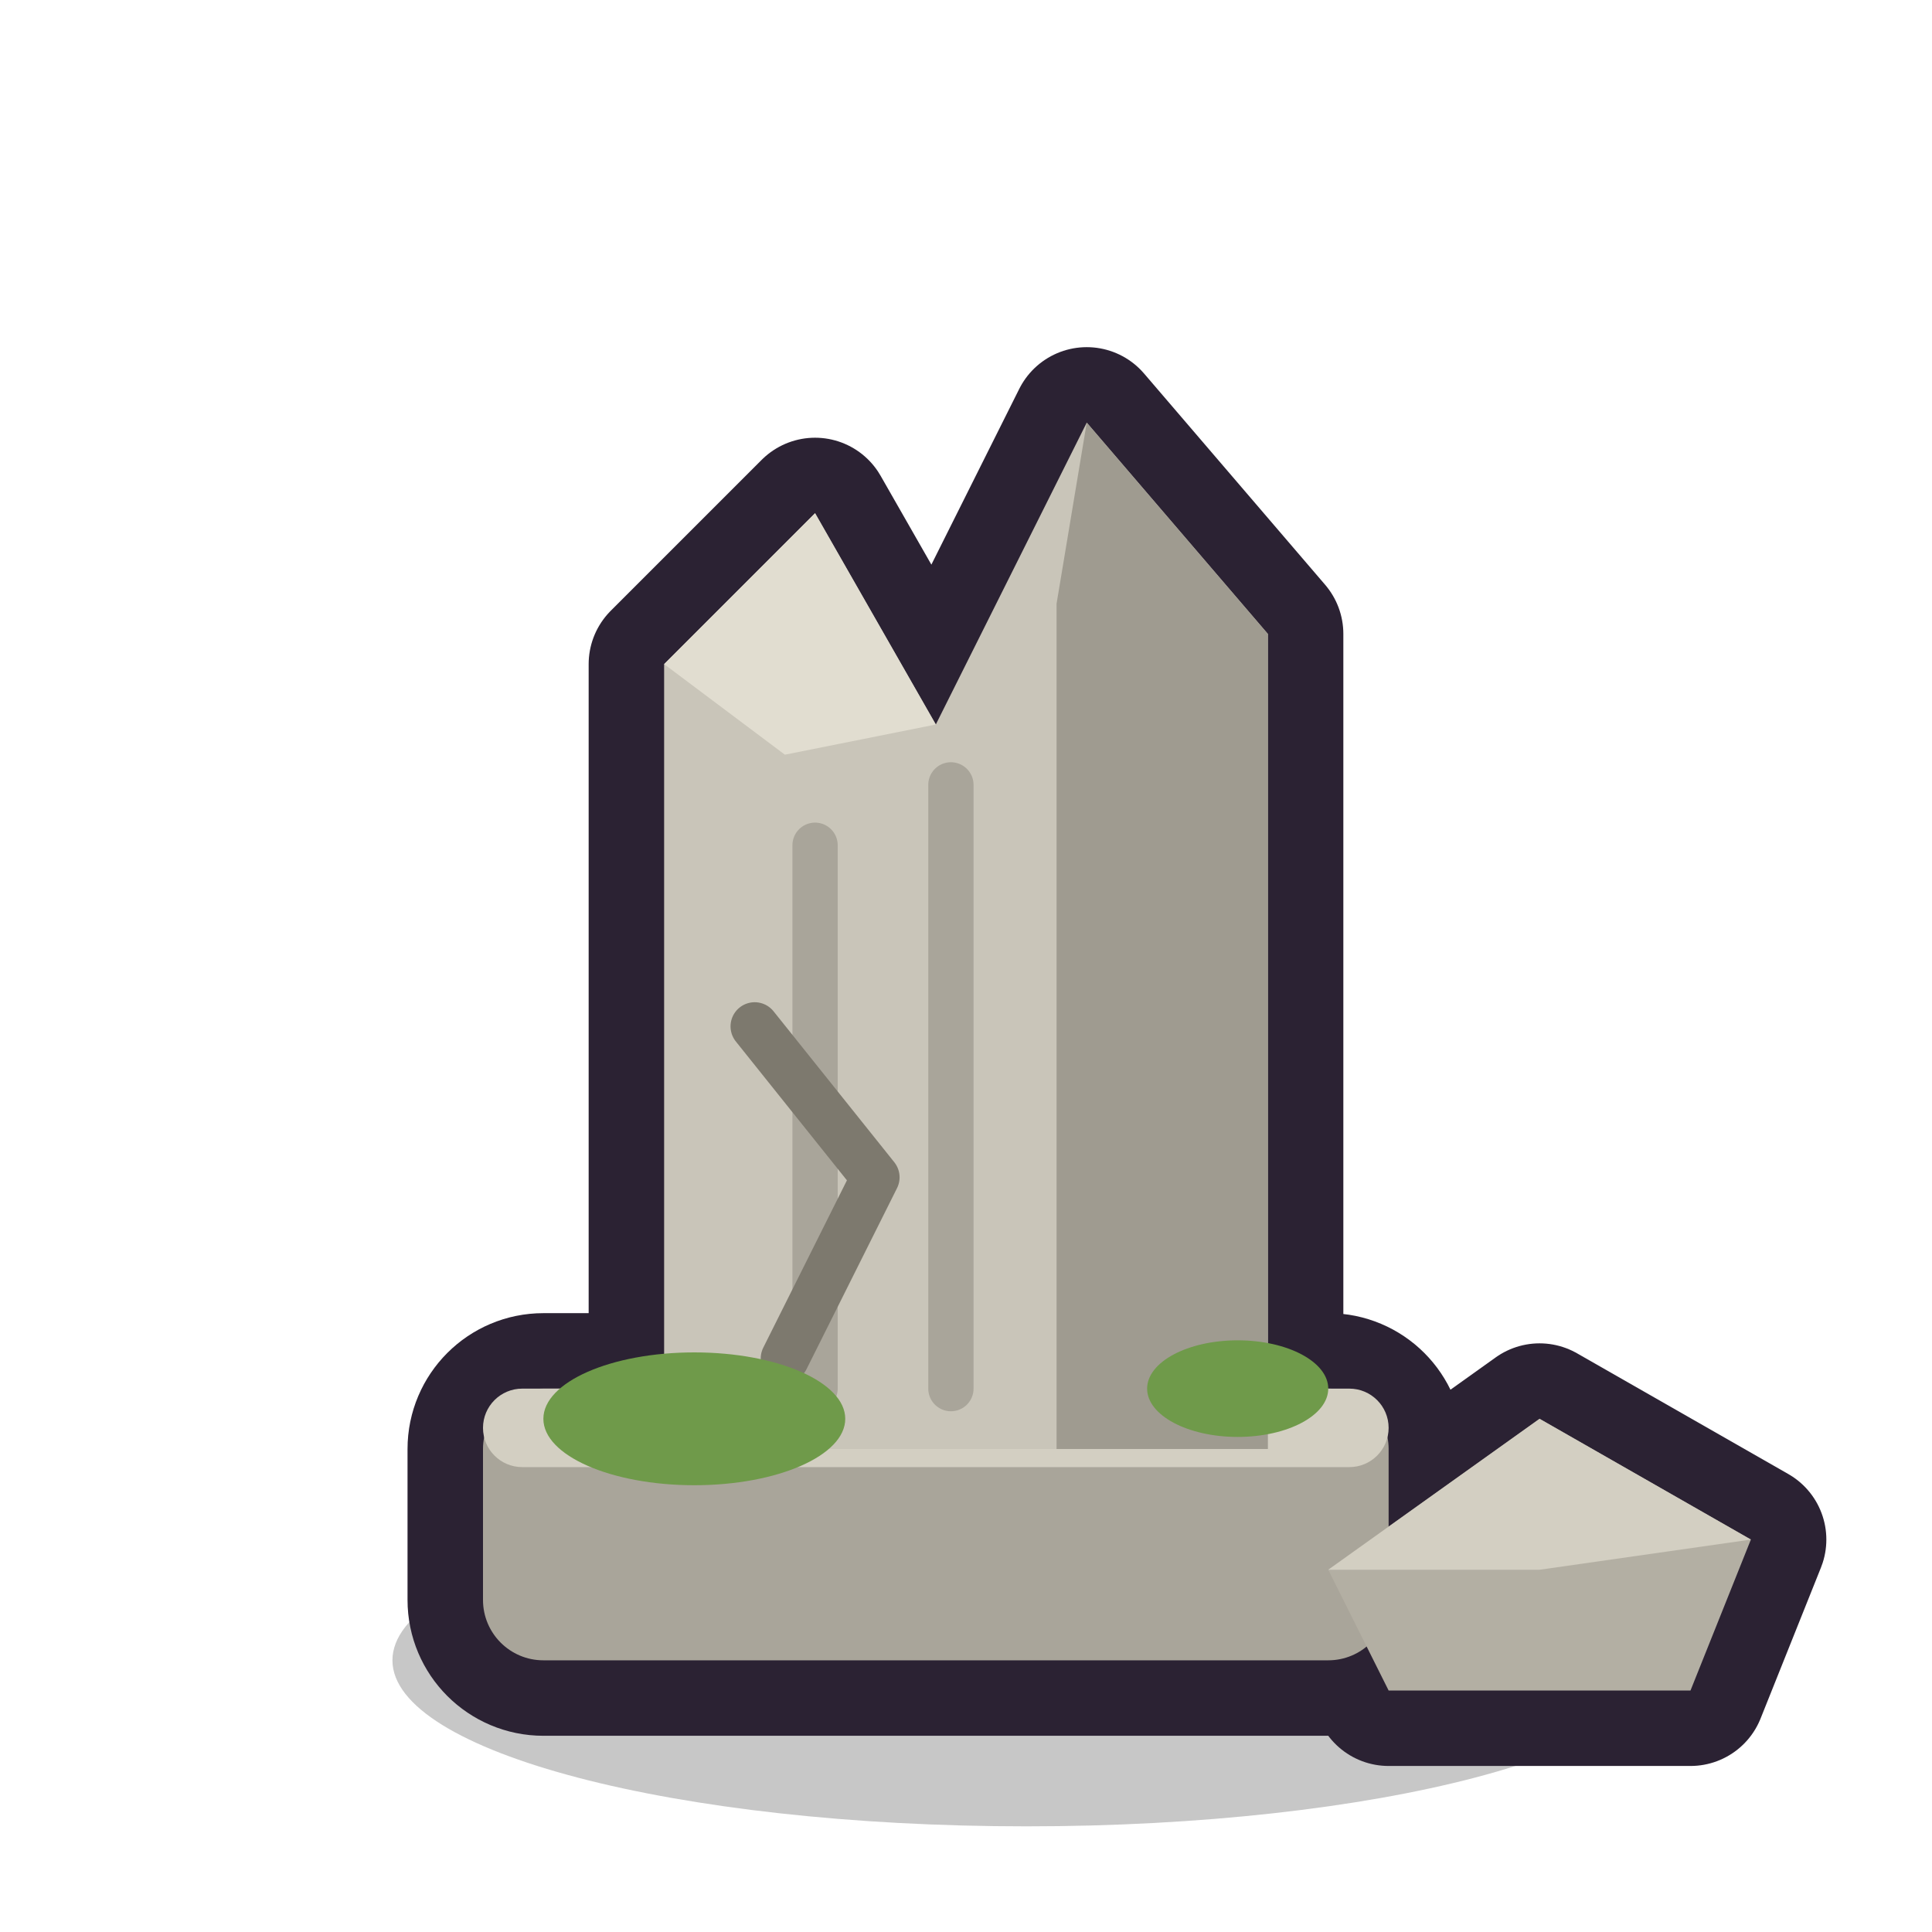
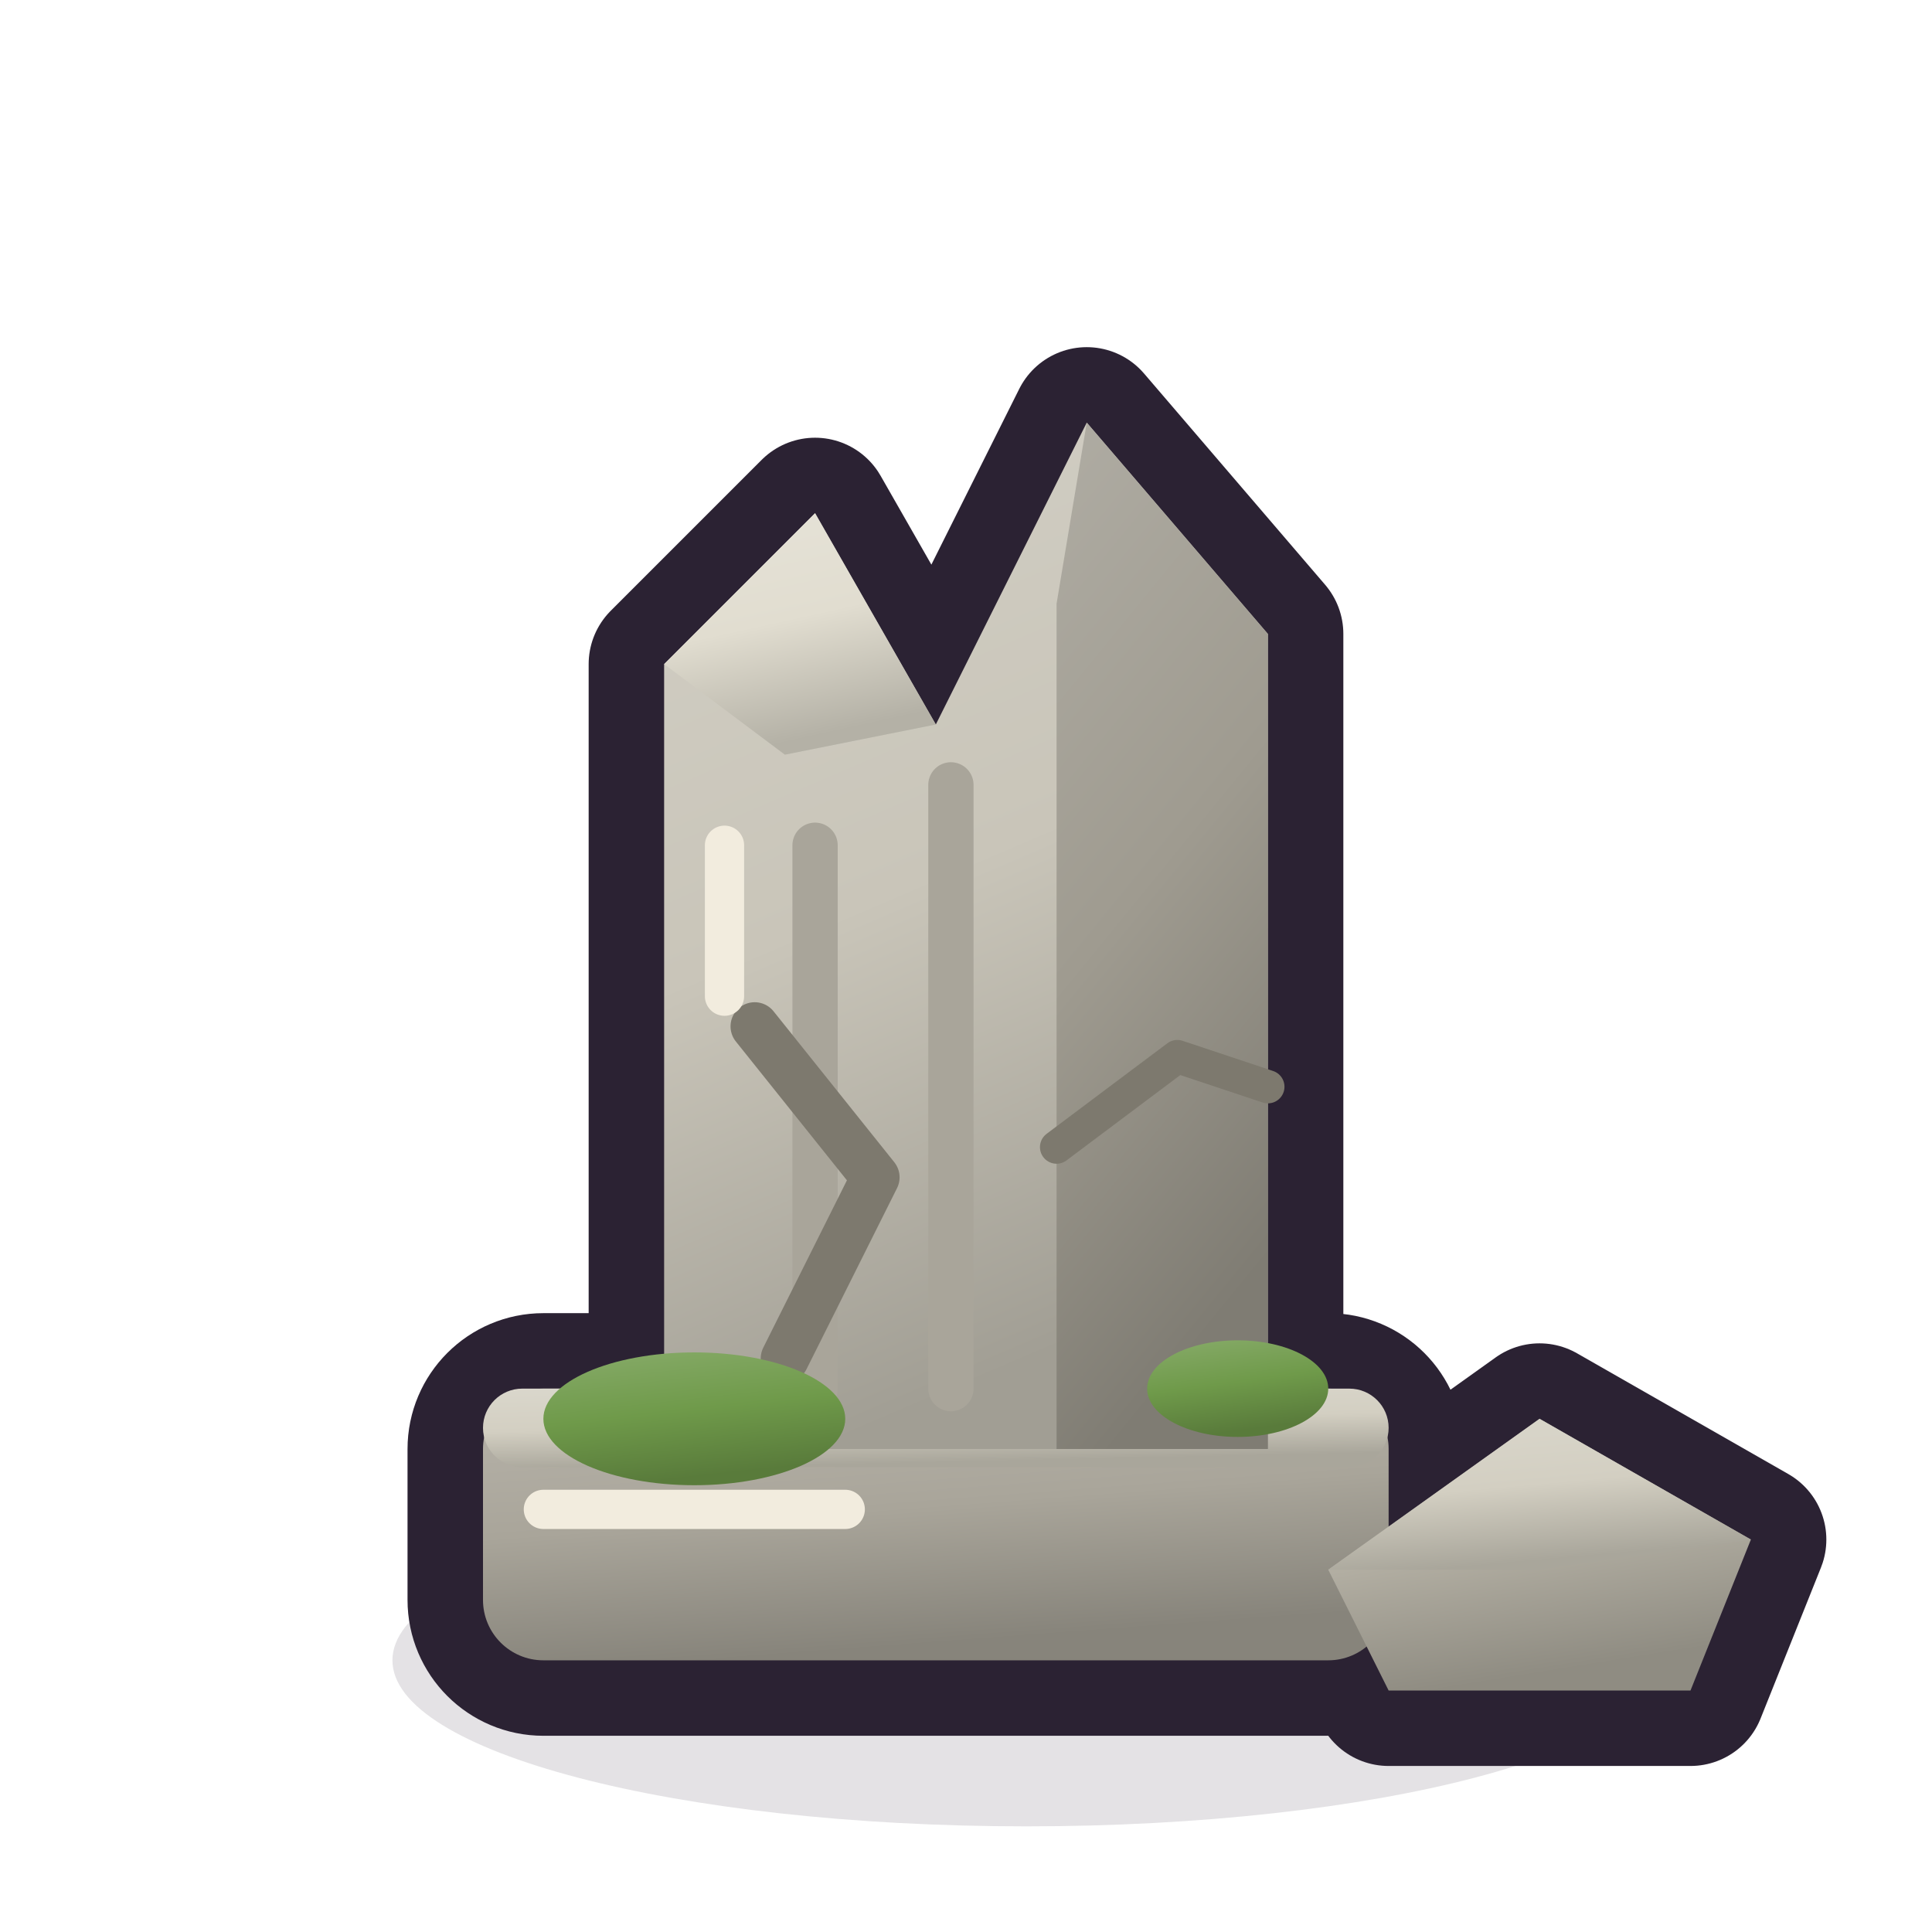
- <svg xmlns="http://www.w3.org/2000/svg" viewBox="0 0 64 64">
-   <ellipse cx="34" cy="55" rx="21" ry="5.5" fill="#000000" opacity="0.22" />
+ <svg xmlns="http://www.w3.org/2000/svg" width="64" height="64" viewBox="0 0 64 64" stroke-linecap="round" stroke-linejoin="round">
+   <defs>
+     <linearGradient id="material0" x1="0" y1="0" x2=".25" y2="1">
+       <stop offset="0" stop-color="#87ab69" />
+       <stop offset=".52" stop-color="#6f9a4a" />
+       <stop offset="1" stop-color="#597b3b" />
+     </linearGradient>
+     <linearGradient id="material1" x1="0" y1="0" x2=".25" y2="1">
+       <stop offset="0" stop-color="#afaca3" />
+       <stop offset=".52" stop-color="#9f9b90" />
+       <stop offset="1" stop-color="#7f7c73" />
+     </linearGradient>
+     <linearGradient id="material2" x1="0" y1="0" x2=".25" y2="1">
+       <stop offset="0" stop-color="#b8b4ab" />
+       <stop offset=".52" stop-color="#a9a59a" />
+       <stop offset="1" stop-color="#87847b" />
+     </linearGradient>
+     <linearGradient id="material3" x1="0" y1="0" x2=".25" y2="1">
+       <stop offset="0" stop-color="#c0bdb3" />
+       <stop offset=".52" stop-color="#b3afa3" />
+       <stop offset="1" stop-color="#8f8c82" />
+     </linearGradient>
+     <linearGradient id="material4" x1="0" y1="0" x2=".25" y2="1">
+       <stop offset="0" stop-color="#d2cfc5" />
+       <stop offset=".52" stop-color="#c9c5b9" />
+       <stop offset="1" stop-color="#a19e94" />
+     </linearGradient>
+     <linearGradient id="material5" x1="0" y1="0" x2=".25" y2="1">
+       <stop offset="0" stop-color="#dad7cc" />
+       <stop offset=".52" stop-color="#d3cfc2" />
+       <stop offset="1" stop-color="#a9a69b" />
+     </linearGradient>
+     <linearGradient id="material6" x1="0" y1="0" x2=".25" y2="1">
+       <stop offset="0" stop-color="#e6e3d8" />
+       <stop offset=".52" stop-color="#e1ddd0" />
+       <stop offset="1" stop-color="#b4b1a6" />
+     </linearGradient>
+   </defs>
+   <ellipse cx="34" cy="55" rx="21" ry="5.5" fill="#2b2233" opacity=".13" />
  <g fill="#2b2233" stroke="#2b2233" stroke-width="5" stroke-linejoin="round">
    <rect x="16" y="46" width="30" height="9" rx="2" />
    <polygon points="22,48 22,22 27,17 31,24 36,14 42,21 42,48" />
    <polygon points="44,52 51,47 58,51 56,56 46,56" />
  </g>
-   <rect x="16" y="46" width="30" height="9" rx="2" fill="#a9a59a" />
-   <rect x="16" y="46" width="30" height="2.6" rx="1.3" fill="#d3cfc2" />
-   <polygon points="22,48 22,22 27,17 31,24 36,14 42,21 42,48" fill="#c9c5b9" />
-   <polygon points="35,20 36,14 42,21 42,48 35,48" fill="#9f9b90" />
-   <polygon points="22,22 27,17 31,24 26,25" fill="#e1ddd0" />
+   <rect x="16" y="46" width="30" height="9" rx="2" fill="url(#material2)" />
+   <rect x="16" y="46" width="30" height="2.6" rx="1.3" fill="url(#material5)" />
+   <polygon points="22,48 22,22 27,17 31,24 36,14 42,21 42,48" fill="url(#material4)" />
+   <polygon points="35,20 36,14 42,21 42,48 35,48" fill="url(#material1)" />
+   <polygon points="22,22 27,17 31,24 26,25" fill="url(#material6)" />
  <path d="M27 28 V46 M31.5 26 V46" fill="none" stroke="#a9a59a" stroke-width="1.5" stroke-linecap="round" />
  <path d="M25 34 l4 5 -3 6" fill="none" stroke="#7d796e" stroke-width="1.6" stroke-linecap="round" stroke-linejoin="round" />
-   <polygon points="44,52 51,47 58,51 56,56 46,56" fill="#b3afa3" />
-   <polygon points="44,52 51,47 58,51 51,52" fill="#d3cfc2" />
-   <ellipse cx="23" cy="47" rx="5" ry="2.2" fill="#6f9a4a" />
-   <ellipse cx="41" cy="46" rx="3" ry="1.6" fill="#6f9a4a" />
+   <polygon points="44,52 51,47 58,51 56,56 46,56" fill="url(#material3)" />
+   <polygon points="44,52 51,47 58,51 51,52" fill="url(#material5)" />
+   <ellipse cx="23" cy="47" rx="5" ry="2.2" fill="url(#material0)" />
+   <ellipse cx="41" cy="46" rx="3" ry="1.6" fill="url(#material0)" />
+   <path d="M24 28V33M18 50H28" stroke="#f2ecde" stroke-width="1.3" />
+   <path d="M35 38 39 35 42 36" fill="none" stroke="#7d796e" stroke-width="1.1" />
</svg>
